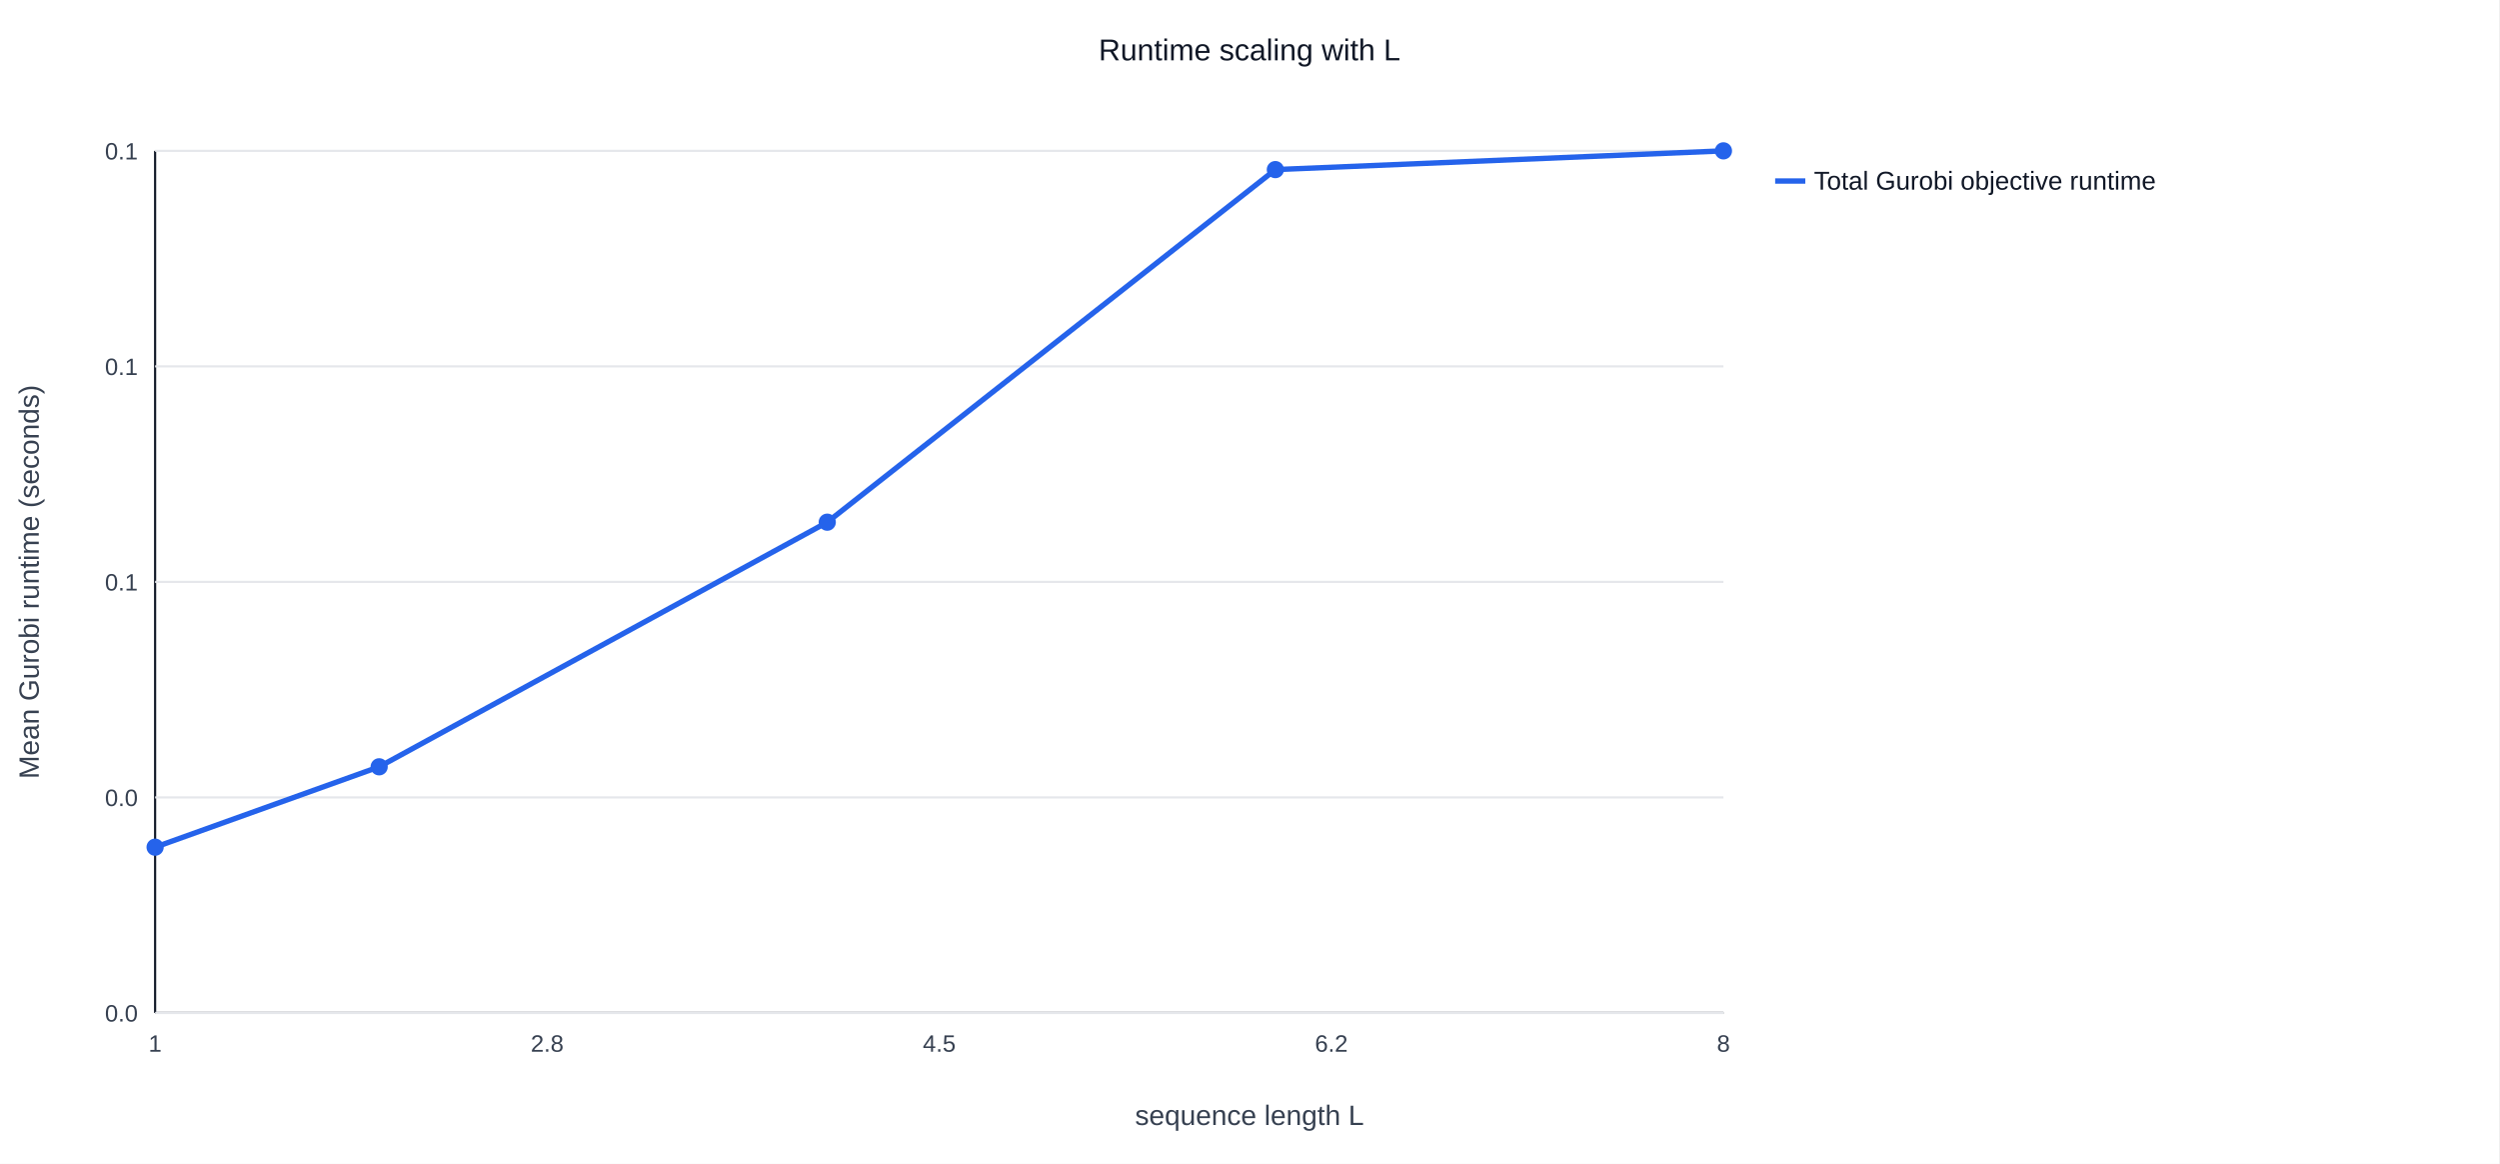
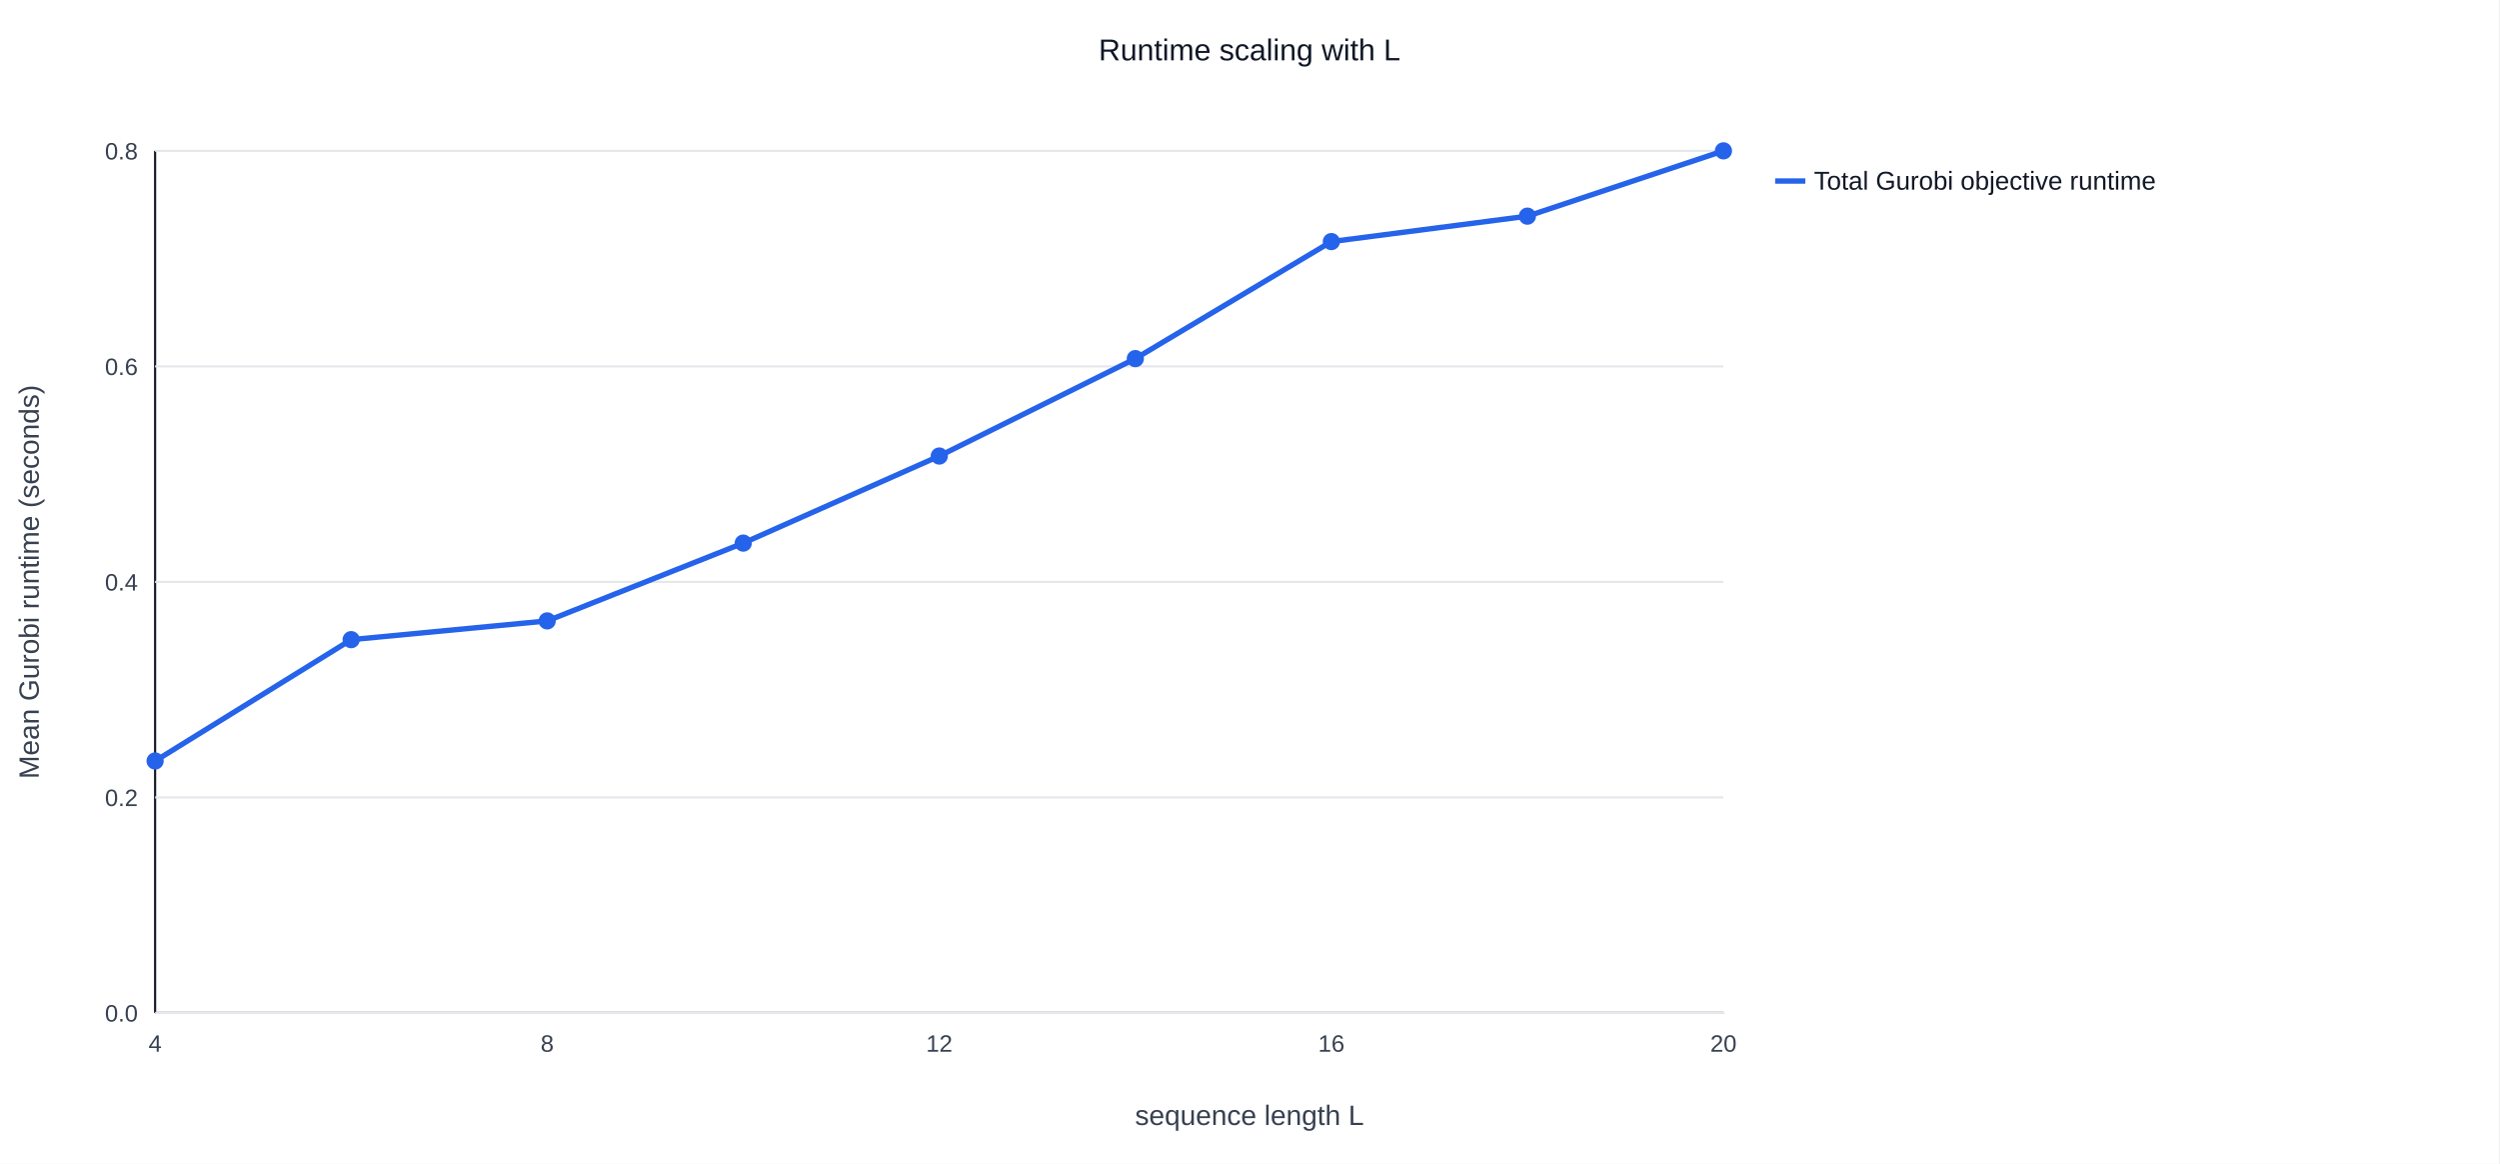
<svg xmlns="http://www.w3.org/2000/svg" width="1160" height="540" viewBox="0 0 1160 540">
  <rect width="100%" height="100%" fill="#ffffff" />
  <text x="580.0" y="28" text-anchor="middle" font-family="Arial, sans-serif" font-size="14" fill="#111827">Runtime scaling with L</text>
  <line x1="72" y1="70" x2="72" y2="470" stroke="#111827" />
  <line x1="72" y1="470" x2="800" y2="470" stroke="#111827" />
  <text x="580.0" y="522" text-anchor="middle" font-family="Arial, sans-serif" font-size="13" fill="#374151">sequence length L</text>
  <text x="18" y="270.0" transform="rotate(-90 18 270.0)" text-anchor="middle" font-family="Arial, sans-serif" font-size="13" fill="#374151">Mean Gurobi runtime (seconds)</text>
  <line x1="72" y1="470.0" x2="800" y2="470.0" stroke="#e5e7eb" />
  <text x="64" y="474.0" text-anchor="end" font-family="Arial, sans-serif" font-size="11" fill="#374151">0.0</text>
  <line x1="72" y1="370.0" x2="800" y2="370.0" stroke="#e5e7eb" />
-   <text x="64" y="374.0" text-anchor="end" font-family="Arial, sans-serif" font-size="11" fill="#374151">0.0</text>
+   <text x="64" y="374.0" text-anchor="end" font-family="Arial, sans-serif" font-size="11" fill="#374151">0.2</text>
  <line x1="72" y1="270.0" x2="800" y2="270.0" stroke="#e5e7eb" />
-   <text x="64" y="274.0" text-anchor="end" font-family="Arial, sans-serif" font-size="11" fill="#374151">0.1</text>
+   <text x="64" y="274.0" text-anchor="end" font-family="Arial, sans-serif" font-size="11" fill="#374151">0.4</text>
  <line x1="72" y1="170.0" x2="800" y2="170.0" stroke="#e5e7eb" />
-   <text x="64" y="174.0" text-anchor="end" font-family="Arial, sans-serif" font-size="11" fill="#374151">0.1</text>
+   <text x="64" y="174.0" text-anchor="end" font-family="Arial, sans-serif" font-size="11" fill="#374151">0.6</text>
  <line x1="72" y1="70.0" x2="800" y2="70.0" stroke="#e5e7eb" />
-   <text x="64" y="74.0" text-anchor="end" font-family="Arial, sans-serif" font-size="11" fill="#374151">0.1</text>
-   <text x="72.0" y="488" text-anchor="middle" font-family="Arial, sans-serif" font-size="11" fill="#374151">1</text>
-   <text x="254.0" y="488" text-anchor="middle" font-family="Arial, sans-serif" font-size="11" fill="#374151">2.8</text>
-   <text x="436.0" y="488" text-anchor="middle" font-family="Arial, sans-serif" font-size="11" fill="#374151">4.5</text>
-   <text x="618.0" y="488" text-anchor="middle" font-family="Arial, sans-serif" font-size="11" fill="#374151">6.2</text>
-   <text x="800.0" y="488" text-anchor="middle" font-family="Arial, sans-serif" font-size="11" fill="#374151">8</text>
-   <polyline points="72.0,393.1 176.0,355.8 384.0,242.3 592.0,78.7 800.0,70.0" fill="none" stroke="#2563eb" stroke-width="2.5" />
-   <circle cx="72.0" cy="393.1" r="4" fill="#2563eb" />
-   <circle cx="176.0" cy="355.8" r="4" fill="#2563eb" />
-   <circle cx="384.0" cy="242.3" r="4" fill="#2563eb" />
-   <circle cx="592.0" cy="78.7" r="4" fill="#2563eb" />
+   <text x="64" y="74.0" text-anchor="end" font-family="Arial, sans-serif" font-size="11" fill="#374151">0.8</text>
+   <text x="72.0" y="488" text-anchor="middle" font-family="Arial, sans-serif" font-size="11" fill="#374151">4</text>
+   <text x="254.0" y="488" text-anchor="middle" font-family="Arial, sans-serif" font-size="11" fill="#374151">8</text>
+   <text x="436.0" y="488" text-anchor="middle" font-family="Arial, sans-serif" font-size="11" fill="#374151">12</text>
+   <text x="618.0" y="488" text-anchor="middle" font-family="Arial, sans-serif" font-size="11" fill="#374151">16</text>
+   <text x="800.0" y="488" text-anchor="middle" font-family="Arial, sans-serif" font-size="11" fill="#374151">20</text>
+   <polyline points="72.0,353.1 163.0,296.8 254.0,288.1 345.0,252.0 436.0,211.6 527.0,166.4 618.0,112.1 709.0,100.3 800.0,70.0" fill="none" stroke="#2563eb" stroke-width="2.5" />
+   <circle cx="72.0" cy="353.1" r="4" fill="#2563eb" />
+   <circle cx="163.0" cy="296.8" r="4" fill="#2563eb" />
+   <circle cx="254.0" cy="288.1" r="4" fill="#2563eb" />
+   <circle cx="345.0" cy="252.0" r="4" fill="#2563eb" />
+   <circle cx="436.0" cy="211.6" r="4" fill="#2563eb" />
+   <circle cx="527.0" cy="166.4" r="4" fill="#2563eb" />
+   <circle cx="618.0" cy="112.1" r="4" fill="#2563eb" />
+   <circle cx="709.0" cy="100.3" r="4" fill="#2563eb" />
  <circle cx="800.0" cy="70.0" r="4" fill="#2563eb" />
  <line x1="824" y1="84" x2="838" y2="84" stroke="#2563eb" stroke-width="2.5" />
  <text x="842" y="88" font-family="Arial, sans-serif" font-size="12" fill="#111827">Total Gurobi objective runtime</text>
</svg>
